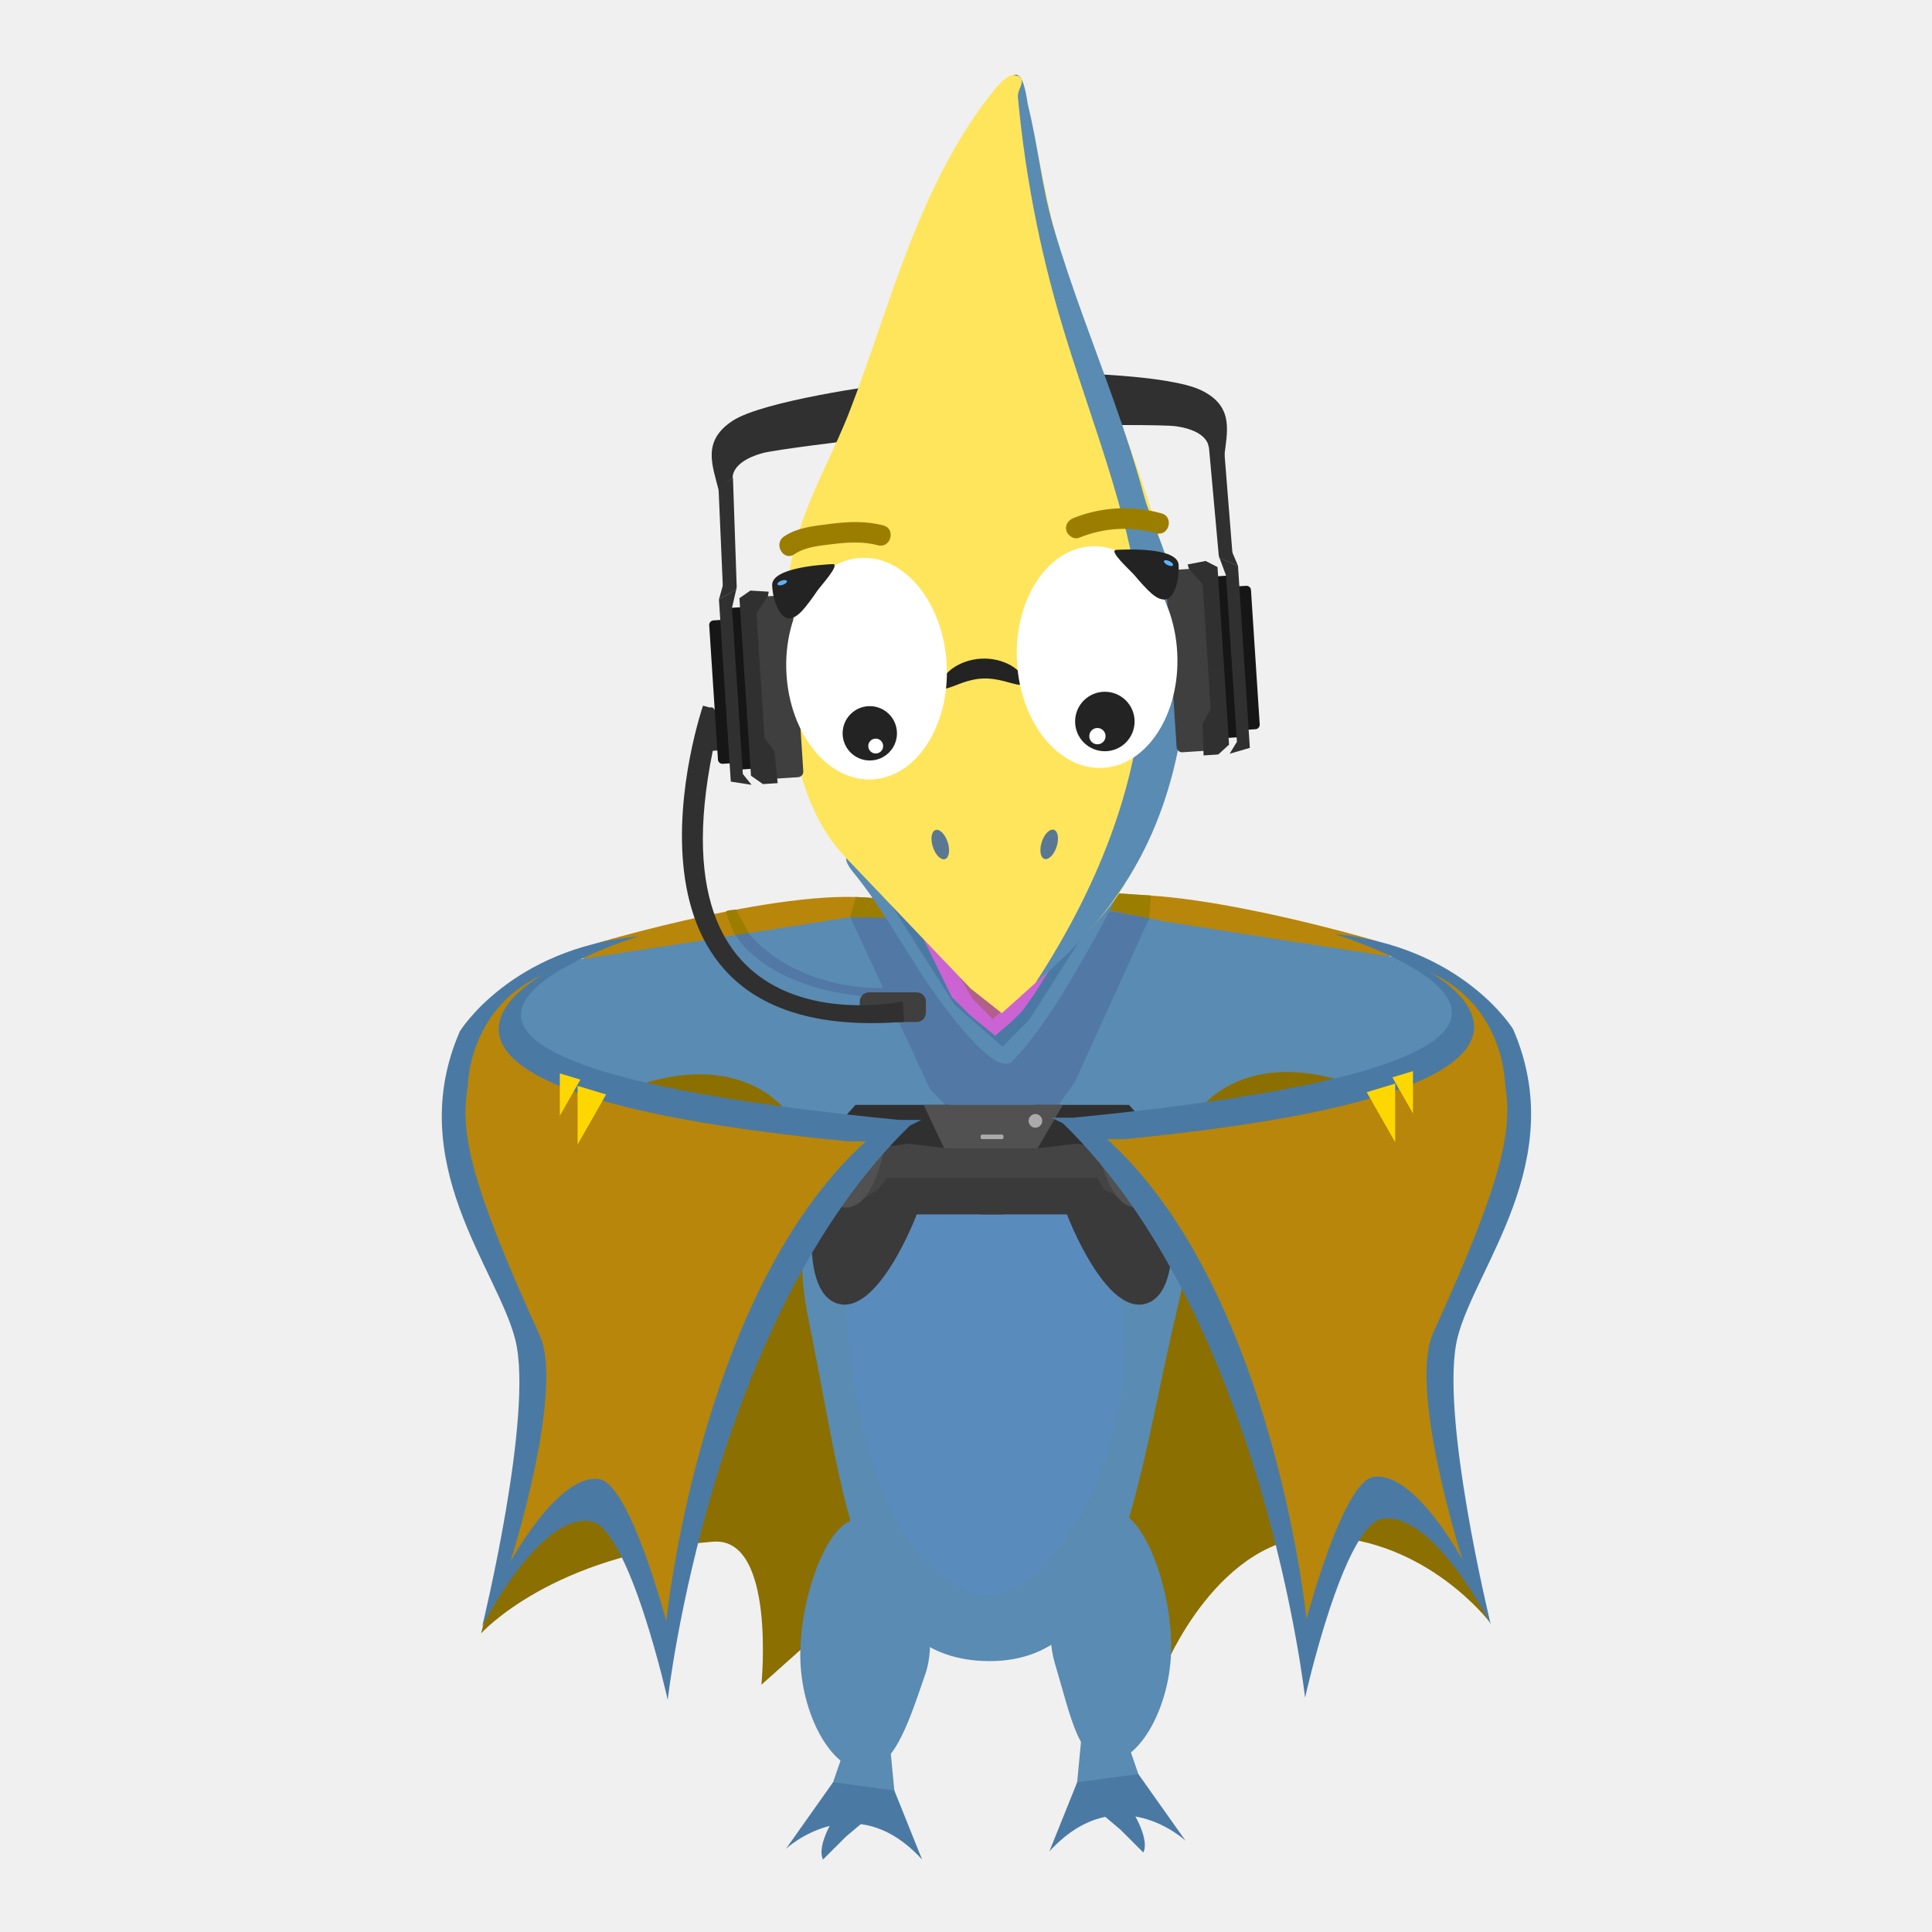
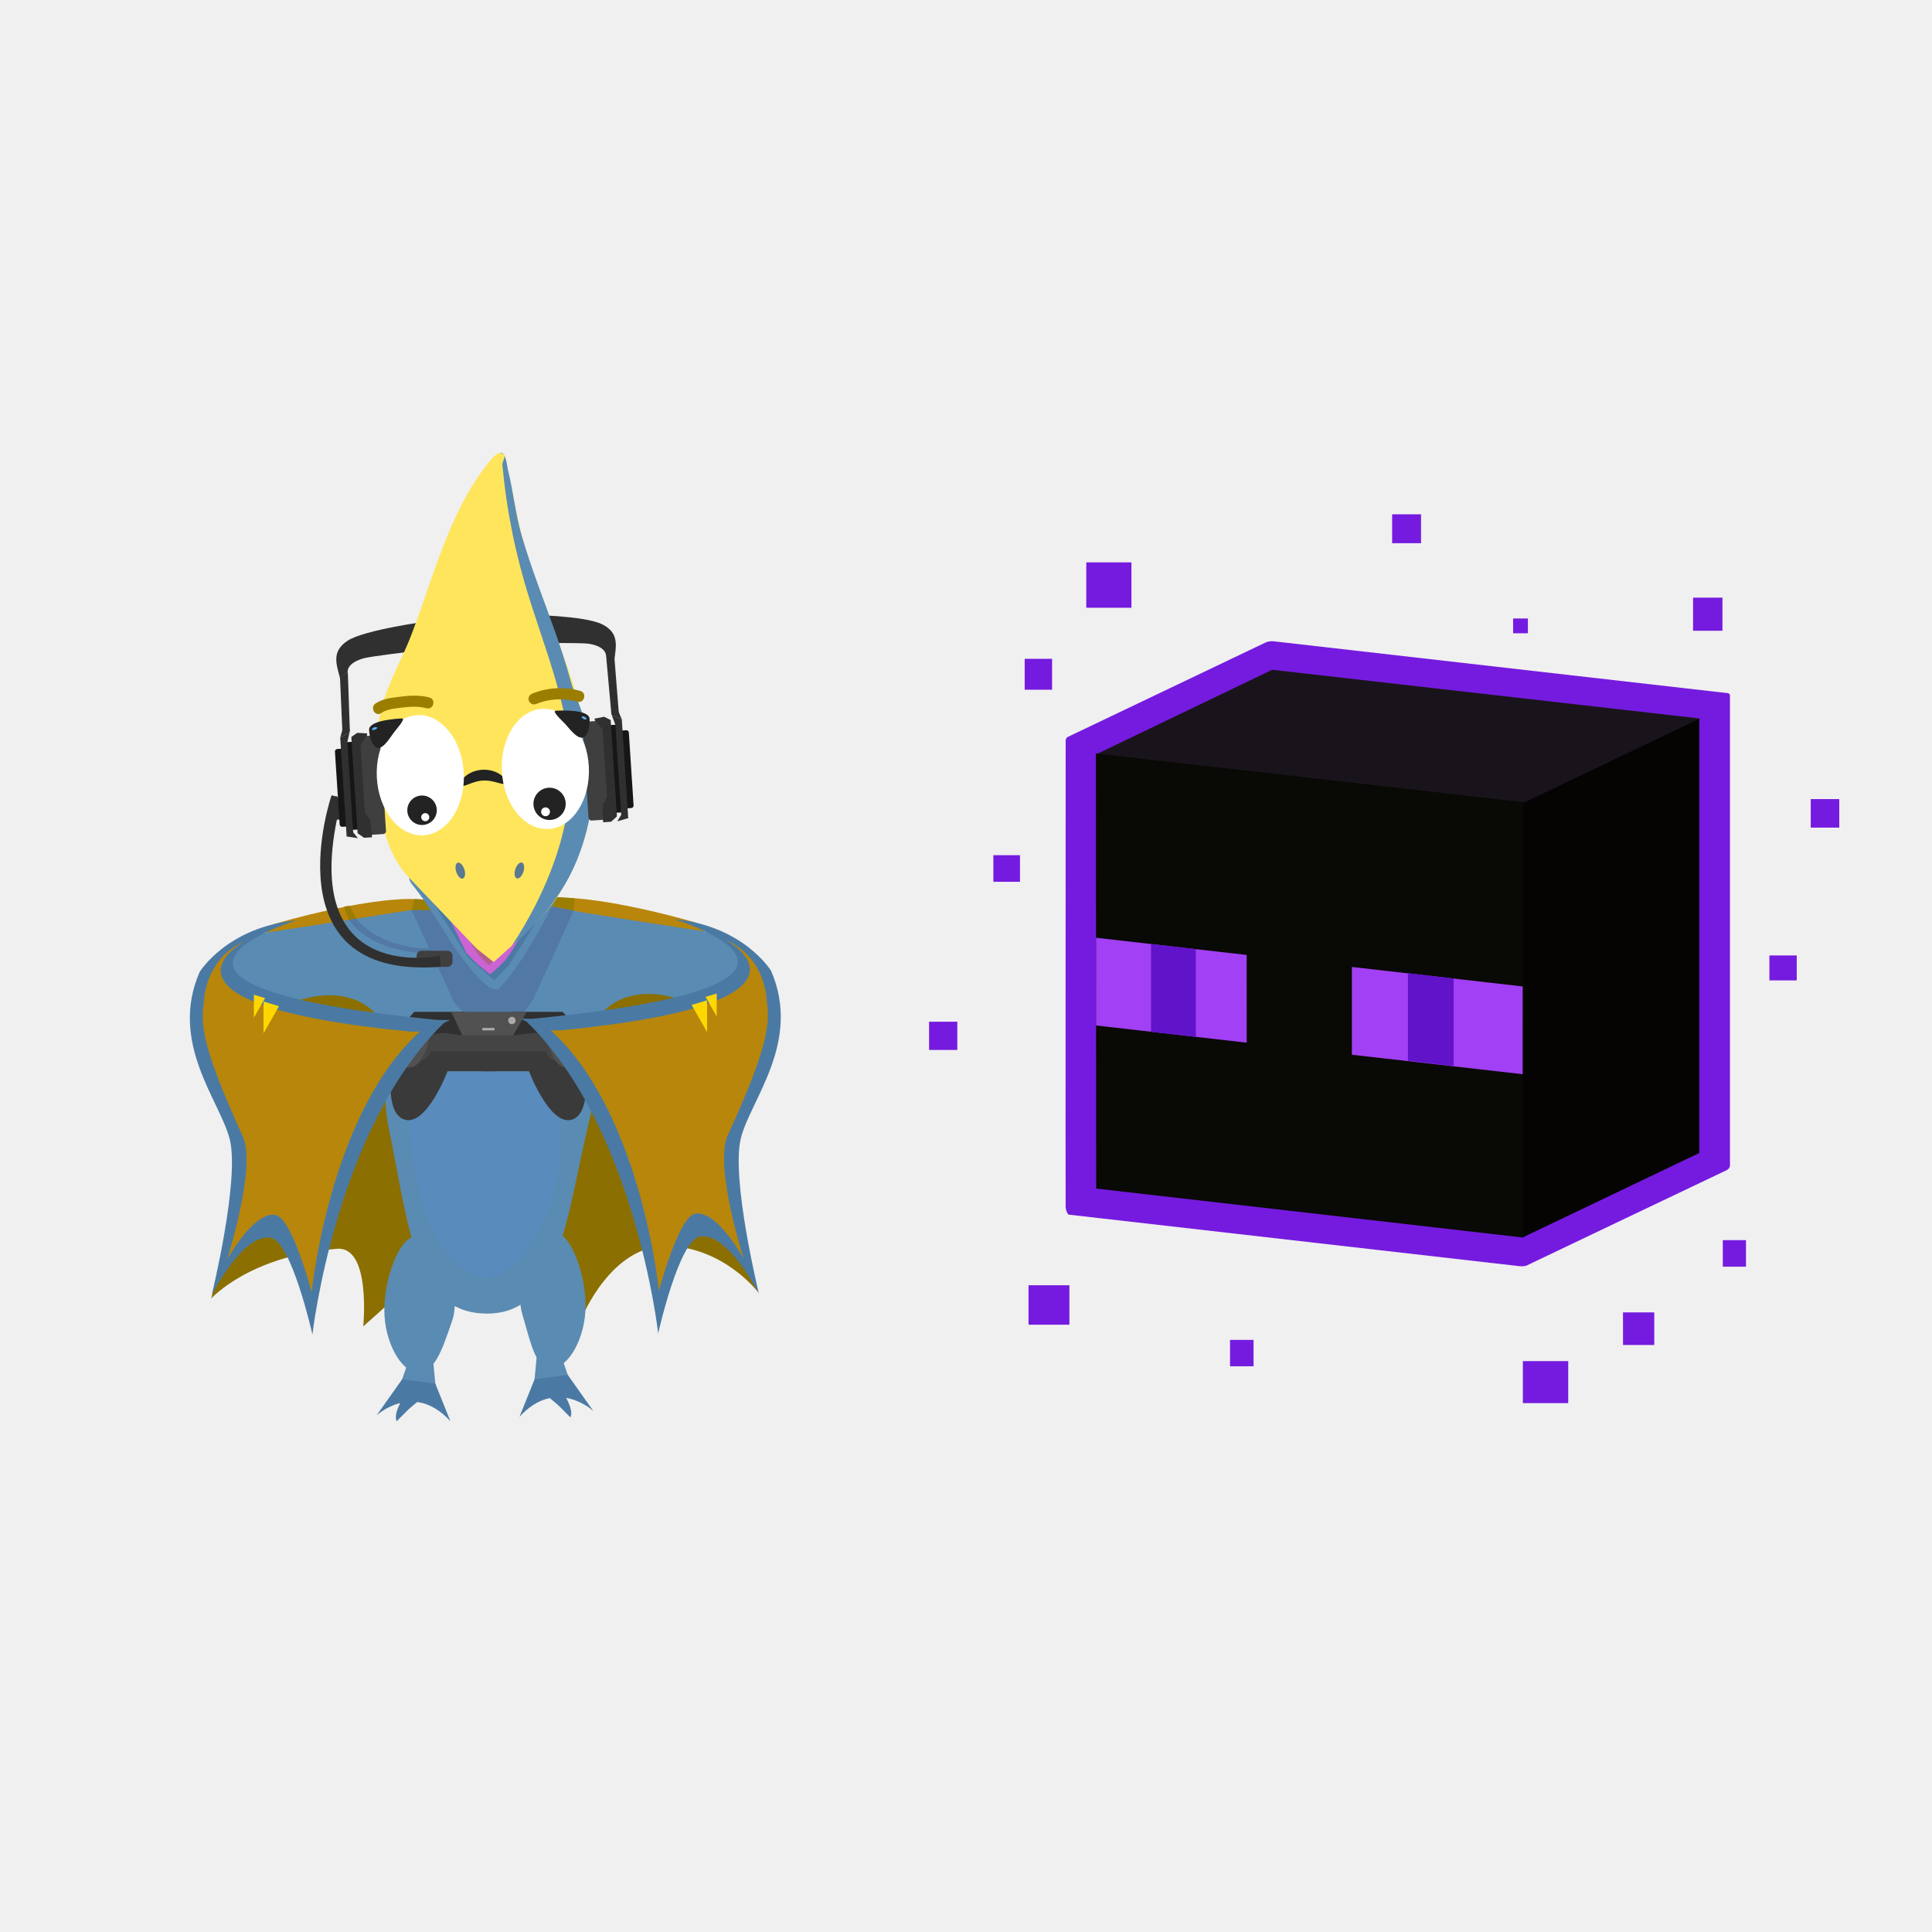
- <svg xmlns="http://www.w3.org/2000/svg" viewBox="0 0 1280 1280">
-   <defs>
-     <style>.cls-1{fill:#B8860B;}.cls-2{fill:#5a8bb2;}.cls-3{fill:#8B6F00;}.cls-4{fill:#5a8bbd;}.cls-5{fill:#5278a5;}.cls-6{fill:#3a3a3a;}.cls-7{fill:#444;}.cls-8{fill:#515151;}.cls-9{fill:#303030;}.cls-10{fill:#aaa;}.cls-11{fill:#4a7aa4;}.cls-12{fill:#9B7E00;}.cls-13{fill:#3f3f3f;}.cls-14{fill:#cb63d3;}.cls-15{fill:#b25f8c;}.cls-16{fill:#fff;}.cls-17{fill:#5a7891;}.cls-18{fill:#232323;}.cls-19{fill:#161616;}.cls-20{fill:#9B7E00;}.cls-21{fill:none;}.cls-22{fill:#5ab4ff;}.cls-23{fill:#FFD700;}.cls-24{fill:#FFE55C;}</style>
-   </defs>
-   <g id="Layer_1" data-name="Layer 1">
-     <path class="cls-1" d="M921.82,627.73s-2,9.07-2,10.58-52.4-4.53-52.4-4.53l2-16.63Z" />
-     <path class="cls-1" d="M912.81,623.68s-133.07-39.78-190.5-29.2-20.22,41.57-20.22,41.57Z" />
-     <path class="cls-1" d="M385.21,629.24s2,9.07,2,10.58,52.39-4.53,52.39-4.53l-2-16.63Z" />
-     <path class="cls-1" d="M394.22,625.2S527.29,585.41,584.72,596s20.22,41.57,20.22,41.57Z" />
-     <ellipse class="cls-2" cx="661.81" cy="721.44" rx="243.34" ry="123.94" />
-     <path class="cls-2" d="M589.26,603.55,454.74,624.71,368,638l-23.38,24v42.51l4.43,52.9,73.33,26.45,57.09,3.78C462.74,617.52,589.26,603.55,589.26,603.55Z" />
-     <path class="cls-3" d="M522.41,738.07s-27.2-42.32-98.24-19.65,39.3,42.32,39.3,42.32Z" />
-     <path class="cls-3" d="M318.71,1082.18s47-52.34,153.74-60.78c41.82-3.3,32,94.78,32,94.78l71.24-63.61L715,1063.91l56.45,41.57s36.09-89.36,104.91-87.51,110.37,56.44,110.37,56.44l-87.43-276H393.23Z" />
-     <path class="cls-2" d="M780.61,864.53c-28.25,116.39-35.37,236-124.87,236-89.31,0-95.6-107.1-120.18-226.8-22.46-109.4,48.38-182.41,120.18-182.41a131.4,131.4,0,0,1,65.58,18.13C766.57,735.84,798.71,790,780.61,864.53Z" />
-     <path class="cls-4" d="M744.93,895.92c0,84.15-58.69,177.73-102.78,158.55-46.3-20.16-70.81-80-80-167.2-8.77-83.21,44.22-144.88,90.28-144.88S744.93,811.76,744.93,895.92Z" />
-     <path class="cls-2" d="M717.77,602,852.29,623.2,939,636.44l23.38,24v42.51L958,755.82l-73.33,26.45-57.09,3.78C844.29,616,717.77,602,717.77,602Z" />
-     <polygon class="cls-5" points="563.56 608.08 616.06 721.44 669 777 712 717 761.56 608.08 689.56 595.99 619.46 601.18 563.56 608.08" />
-     <path class="cls-6" d="M773.17,783.34s13.81,71.11-13.4,80.18-52.9-58.95-52.9-58.95H649.44l-1.52-36.27,93.71-18.14Z" />
-     <path class="cls-6" d="M541.09,783.34s-13.8,71.11,13.4,80.18,52.9-58.95,52.9-58.95h57.44l1.51-36.27-93.71-18.14Z" />
-     <polygon class="cls-7" points="568.1 797.01 581.7 787.95 587.75 780.39 726.8 780.39 731.33 787.95 743.42 793.99 734.35 751.67 642.16 745.63 580.19 751.67 568.1 797.01" />
-     <path class="cls-8" d="M772.48,760.11s7.55,32.49-15.12,39.26-30.26-40.1-30.26-40.1l16.66-4.58Z" />
-     <path class="cls-8" d="M540.89,760.11S533.33,792.6,556,799.37s30.26-40.1,30.26-40.1l-16.66-4.58Z" />
-     <polygon class="cls-9" points="686.19 732.02 747.96 732.02 773.65 760.74 746.45 762.25 713.19 757.72 687.5 760.74 686.19 732.02" />
-     <polygon class="cls-9" points="628.55 732.02 566.78 732.02 541.09 760.74 568.3 762.25 601.55 757.72 627.24 760.74 628.55 732.02" />
-     <polygon class="cls-8" points="687.5 760.74 625.53 760.74 611.93 732.02 704.13 732.02 687.5 760.74" />
-     <circle class="cls-10" cx="685.99" cy="742.6" r="4.53" />
-     <rect class="cls-10" x="649.71" y="751.67" width="15.11" height="3.02" rx="1" />
-     <path class="cls-6" d="M559.56,793.1a79.75,79.75,0,0,0,9-27.76c.12-1-1.39-1-1.51,0a77.43,77.43,0,0,1-8.75,27c-.46.85.84,1.62,1.31.76Z" />
-     <path class="cls-6" d="M754.31,792.34a77.41,77.41,0,0,1-8.74-27c-.13-1-1.64-1-1.51,0a79.33,79.33,0,0,0,9,27.76c.46.86,1.76.1,1.3-.76Z" />
-     <path class="cls-11" d="M602.82,745.76c-132.25,128.47-160.43,380.45-160.43,380.45s-25.51-114.06-51-118.31c-34-5.67-71.95,69.74-71.95,69.74s34.32-140.44,22-189.87c-11.57-46.59-74.6-117.53-36.82-204.43,0,0,33.58-55,118.44-63,0,0-261.1,79.46,172.81,121.66h14.48Z" />
-     <path class="cls-1" d="M567.57,761.87c-105.22,102.21-126.14,312.31-126.14,312.31s-23.94-90.75-44.23-94.13c-27.05-4.51-59.07,54.76-59.07,54.76s36.2-113.48,19.36-150.34C308.38,777,305.36,747.88,309.93,719.6c0,0,.08-51.55,49.69-73.86,0,0-142.7,76.88,202.53,110.46h11.39Z" />
-     <path class="cls-3" d="M793.68,736.56s27.21-42.32,98.25-19.65-39.3,42.32-39.3,42.32Z" />
-     <path class="cls-11" d="M704.21,744.24C836.46,872.72,864.64,1124.7,864.64,1124.7s25.51-114.07,51-118.32c34-5.66,72,69.75,72,69.75s-34.32-140.44-22-189.87c11.57-46.59,74.6-117.53,36.82-204.44,0,0-33.58-55-118.44-63,0,0,261.1,79.46-172.81,121.66H696.65Z" />
-     <path class="cls-1" d="M739.46,760.36C844.68,862.57,865.6,1072.67,865.6,1072.67s23.93-90.75,44.22-94.14c27.06-4.51,59.08,54.77,59.08,54.77S932.69,919.82,949.53,883c49.12-107.52,52.14-136.59,47.57-164.87,0,0-.08-51.55-49.69-73.86,0,0,142.7,76.88-202.54,110.45H733.49Z" />
-     <path class="cls-5" d="M487,619s21.91,42,107,42c4,0-8.89-6.4-8.89-6.4s-54.91,3.14-89.39-36.34C492,614,487,619,487,619Z" />
-     <polygon class="cls-23" points="382.68 719.43 382.68 758.27 401.54 725.13 382.68 719.43" />
-     <polygon class="cls-23" points="370.89 711.17 370.89 739.25 384.53 715.28 370.89 711.17" />
-     <polygon class="cls-23" points="924.35 717.92 924.35 756.76 905.49 723.62 924.35 717.92" />
-     <polygon class="cls-23" points="936.13 709.65 936.13 737.74 922.5 713.77 936.13 709.65" />
-     <polygon class="cls-12" points="566.97 594.28 563.23 607.64 595.3 608.08 596.81 595.99 566.97 594.28" />
-     <polygon class="cls-12" points="762.51 593.34 761.41 608.33 734.01 603.03 735.87 591.46 762.51 593.34" />
-     <path class="cls-2" d="M613.09,1109c-12.68,37.21-21.62,63.4-41.79,63.4s-41.1-36.76-41.1-76.07,18.34-89.89,38.52-89.89S627.26,1067.41,613.09,1109Z" />
-     <polygon class="cls-2" points="592.69 1188.11 550.72 1184.29 561.64 1152.63 589.21 1151.51 592.69 1188.11" />
-     <path class="cls-11" d="M551.92,1180.8l40.58,5.38L610.91,1232c-45.11-49.36-90.21-7.08-90.21-7.08Z" />
-     <path class="cls-11" d="M554.24,1201.83s-13.69,20.19-9,30.17l15.11-15.08,17.82-15.09Z" />
-     <path class="cls-2" d="M698.85,1101.89c11.18,37.68,15.83,65.09,36,65.09s41.1-36.76,41.1-76.07S757.6,1001,737.43,1001,686.57,1060.49,698.85,1101.89Z" />
-     <polygon class="cls-2" points="713.46 1182.72 755.42 1178.9 744.5 1147.24 716.94 1146.12 713.46 1182.72" />
-     <path class="cls-11" d="M754.22,1175.41l-40.58,5.38-18.4,45.82c45.1-49.36,90.21-7.09,90.21-7.09Z" />
-     <path class="cls-11" d="M748.5,1197.17s13.7,20.19,9,30.17l-15.12-15.09-17.82-15.08Z" />
-     <rect class="cls-13" x="569.61" y="657.45" width="43.83" height="19.65" rx="6.17" />
-     <path class="cls-9" d="M800.74,296.09s0-10.5-21.38-13.65c-8.72-1.29-59.12-.7-59.12-.7l-15.68-34.6s69.52.8,91.42,11.49S813,286,811,303.1" />
-     <path class="cls-9" d="M485.42,316.6s-1.39-10.41,19.43-16.31c8.48-2.4,58.53-8.35,58.53-8.35L583.82,255s-78.21,10.41-98.54,23.84-13.3,29.32-9.12,46" />
-     <path class="cls-2" d="M560.77,567.57c-1.3,4,4.4,10.16,6.51,12.81,16.61,20.85,29.62,44.28,44.26,66.55,6.38,9.71,46.93,69.27,59.36,56.05,21.16-22.5,36.75-50.25,52-77,16-28.08,30.2-57.4,39.11-88.55a8.31,8.31,0,0,0,.46-3.23c-1-8.41-37.28-9.1-44.15-10.15l-20.82-3.2c-1.88-.29-6.68-2-8.53-1.31l-97.35,36.15-19.31,7.17c-2.64,1-9.83,1.41-11.26,4.11A3.76,3.76,0,0,0,560.77,567.57Z" />
-     <polygon class="cls-11" points="574.86 574.98 632.37 665.52 646.49 677.97 664.23 693.47 681.83 675.67 732.15 596.66 758.37 534.08 685.27 523.98 574.86 574.98" />
-     <polyline class="cls-14" points="721.26 601.57 598.84 595.53 630.58 660.52 642.67 672.61 659.29 686.21 669.87 677.14 677.43 669.59 684.99 659.01" />
-     <polygon class="cls-15" points="633.6 643.38 644.18 661.52 657.78 675.12 708.99 629.78 650.23 623.73 633.6 643.38" />
-     <path class="cls-24" d="M671.69,49.44c-4.64.63-9.72,6.23-12,9-32.3,39.35-51.93,87.41-68.9,135.4C581.58,219.94,573,246.3,563,272.17c-9.7,25.24-23.21,49-31.84,74.42-9.77,28.78-13.29,59.55-11.61,89.86,2.42,43.68,8.59,97.89,40.23,131.13,48.62,51.07,83.3,87.35,83.3,87.35l20.67,16.32,21.13-19S741.3,602.16,747.43,580s6.44-20.54,11.63-32.24,13.62-12.48,20-45.08c15.41-78.47-12.25-158.34-39.58-231.26-15.46-41.27-31.89-82.35-42.36-125.16-4.51-18.47-7.89-37.18-11.68-55.81-1.9-9.3-3.88-18.59-6.15-27.81-.8-3.23-1.12-11.16-4.6-12.78A5.4,5.4,0,0,0,671.69,49.44Z" />
-     <path class="cls-2" d="M675.74,50.6c3.58,4.67-1.86,8.25-1.34,13.89q.95,10.23,2.16,20.44,2.52,21.06,6.18,41.95a772.75,772.75,0,0,0,18.84,81.32c21.39,73.88,54.09,146.09,56,223,2,78.41-28.81,154.7-71.79,220.32,46-39.47,79.71-83.64,94.25-152.73,8.09-38.38,4.23-79.54-4.21-117.82-4.13-18.72-13.35-35.66-18.29-53.9-5.41-20-11.93-39.73-18.83-59.28-13.81-39.14-29.25-77.74-40.84-117.63-7.7-26.5-10.21-54.2-16.93-81-.45-1.76-2.47-22.71-9.26-19.26" />
-     <path class="cls-16" d="M594.1,472.41c.74,11.43-7.13,21.25-17.59,21.93s-19.53-8-20.28-19.47,7.66-13.14,18.12-13.82S593.35,461,594.1,472.41Z" />
-     <path class="cls-16" d="M760,462.52c.78,11.94-7.88,22.21-19.33,23s-21.37-8.33-22.14-20.26,8.4-14.1,19.86-14.84S759.21,450.59,760,462.52Z" />
-     <ellipse class="cls-17" cx="622.99" cy="559.47" rx="5.17" ry="10.14" transform="translate(-142.84 220.9) rotate(-18.07)" />
-     <ellipse class="cls-17" cx="695.17" cy="559.47" rx="10.14" ry="5.17" transform="translate(-52.38 1046.75) rotate(-71.93)" />
-     <circle class="cls-18" cx="580.95" cy="482.63" r="7.67" />
-     <circle class="cls-18" cx="735.18" cy="472.41" r="7.75" />
-     <rect class="cls-13" x="775.83" y="376.94" width="27.21" height="120.91" rx="3.69" transform="translate(-26.73 52.17) rotate(-3.72)" />
-     <rect class="cls-19" x="807.48" y="381.52" width="9.07" height="107.31" transform="translate(-26.53 53.63) rotate(-3.72)" />
-     <rect class="cls-19" x="816.62" y="388.28" width="15.11" height="95.22" rx="3" transform="translate(-26.56 54.42) rotate(-3.72)" />
-     <polygon class="cls-9" points="797.4 500.49 796.71 479.33 802.15 469.89 796.76 386.94 787.76 376.92 786.82 373.95 798.79 371.66 806.63 375.69 814.28 493.34 807.13 499.86 797.4 500.49" />
-     <polygon class="cls-9" points="807.93 369.55 812.31 381.38 819.48 491.48 814.67 499.37 828.05 495.47 820.2 374.81 807.93 369.55" />
-     <polygon class="cls-9" points="800.93 295.99 811.24 300.33 816.56 367.06 807.5 368.5 800.93 295.99" />
-     <polygon class="cls-9" points="807.74 369.56 807.68 345.33 820.2 374.81 807.74 369.56" />
-     <rect class="cls-9" x="466.97" y="474.71" width="10.58" height="22.67" rx="2.77" transform="translate(-30.55 31.68) rotate(-3.72)" />
-     <path class="cls-9" d="M465.75,467.54S389.3,690.62,594.51,677.27L599,677l-.88-13.58S430.89,700,472.24,497.41c6.63-32.48-1.87-28.66-1.87-28.66Z" />
-     <rect class="cls-13" x="501.33" y="394.8" width="27.21" height="120.91" rx="3.69" transform="translate(1058.33 876.12) rotate(176.28)" />
-     <rect class="cls-19" x="487.73" y="402.31" width="9.07" height="107.31" transform="translate(1013.08 879.03) rotate(176.28)" />
-     <rect class="cls-19" x="472.74" y="410.65" width="15.11" height="95.22" rx="3" transform="translate(989.32 884.38) rotate(176.28)" />
-     <polygon class="cls-9" points="515.21 518.85 513.16 497.78 506.54 489.12 501.14 406.17 508.76 395.07 509.31 392 497.14 391.28 489.89 396.3 497.55 513.94 505.48 519.48 515.21 518.85" />
-     <polygon class="cls-9" points="487.81 390.37 484.99 402.67 492.15 512.78 497.94 519.97 484.17 517.84 476.32 397.18 487.81 390.37" />
-     <polygon class="cls-9" points="485.6 316.5 476.08 324.14 478.92 389.02 488.1 389.27 485.6 316.5" />
-     <polygon class="cls-9" points="487.99 390.36 484.92 366.33 476.32 397.18 487.99 390.36" />
-     <path class="cls-20" d="M526.29,367.2c7.4-5,17-5.67,25.6-6.74,10-1.22,20-1.81,29.79.8,8.46,2.26,12.08-10.86,3.61-13.12-11.6-3.09-23.42-2.58-35.22-1.05-10.48,1.36-21.66,2.26-30.65,8.36-7.2,4.89-.4,16.68,6.87,11.75Z" />
-     <path class="cls-20" d="M714.85,356.31A78.59,78.59,0,0,1,766,353.26c8.44,2.36,12-10.76,3.61-13.12a90.81,90.81,0,0,0-58.36,3.06c-3.43,1.38-5.76,4.52-4.75,8.36.86,3.24,5,6.13,8.37,4.75Z" />
-     <g id="Glasses">
-       <path class="cls-18" d="M678.15,451.06c-.36-7-13-15.45-28-14.69s-26.76,10.41-26.41,17.43,12-3.51,27.08-4.26S678.5,458.09,678.15,451.06Z" />
-       <ellipse class="cls-16" cx="574.11" cy="443.03" rx="53.17" ry="73.48" transform="translate(-21.53 29.39) rotate(-2.88)" />
-       <ellipse class="cls-16" cx="726.85" cy="435.35" rx="53.17" ry="73.48" transform="translate(-20.95 37.06) rotate(-2.88)" />
-       <path class="cls-21" d="M623.18,443.41l54.44-2.74" />
-       <path class="cls-18" d="M541.67,391.16C533.46,403,528.51,409.42,523,409.7s-10.83-9.8-11.43-21.85,34.53-13.84,40.09-14.12S543.56,388.42,541.67,391.16Z" />
-       <path class="cls-18" d="M751.2,380.62c9.35,11,14.92,16.85,20.48,16.57s9.79-10.83,9.19-22.88-35.75-10.31-41.31-10S749,378.09,751.2,380.62Z" />
+ <svg xmlns="http://www.w3.org/2000/svg" width="1080" height="1080" viewBox="0 0 1080 1080" version="1.1" id="svg1">
+   <defs id="defs1" />
+   <g id="layer1">
+     <path style="display:inline;fill:#751bdf;fill-opacity:1;stroke-width:0.751" d="m 712.168,358.508 253.864,28.989 c 0,0 1.029,0.266 1.029,1.328 v 261.875 c 0,0 0.455,2.395 -1.94,3.475 -2.395,1.08 -111.577,53.195 -111.577,53.195 0,0 -1.174,0.751 -4.602,0.376 -3.428,-0.376 -251.691,-28.775 -251.691,-28.775 0,0 -1.454,-1.535 -1.548,-4.541 -0.094,-3.006 0.022,-260.484 0.022,-260.484 0,0 -0.117,-1.409 1.456,-2.137 1.573,-0.728 109.983,-52.503 109.983,-52.503 0,0 1.884,-1.128 5.004,-0.799 z" id="path60" />
+     <path style="display:inline;fill:#19141b;fill-opacity:1;stroke-width:0.752" d="m 612.764,421.658 98.407,-47.252 239.346,27.272 -98.999,47.224 z" id="path42" />
+     <path style="display:inline;fill:#090905;fill-opacity:1;stroke-width:0.753" d="m 612.782,664.421 238.79,27.387 0.172,-243.381 -239.134,-27.215 z" id="path41" />
+     <path style="display:inline;fill:#050403;fill-opacity:1;stroke-width:0.751" d="m 851.181,691.728 98.751,-47.2 v -242.785 l -98.709,47.151 z" id="path43" />
+     <path style="display:inline;fill:#a240f5;fill-opacity:1;stroke-width:0.752" d="m 612.713,524.211 84.179,9.611 0.022,49.043 -84.2,-9.611 z" id="path50" />
+     <path style="display:inline;fill:#a240f5;fill-opacity:1;stroke-width:0.751" d="m 755.712,540.532 v 49.076 l 95.468,10.887 v -49.064 z" id="path51" />
+     <path style="display:inline;fill:#6113c9;fill-opacity:1;stroke-width:0.751" d="m 643.444,527.724 v 49.054 l 25.05,2.857 v -49.049 z" id="path52" />
+     <path style="display:inline;fill:#6113c9;fill-opacity:1;stroke-width:0.377" d="m 806.017,595.189 c -2.066,-0.265 -7.18,-0.87 -11.365,-1.344 l -7.608,-0.862 v -24.512 -24.512 l 1.597,0.223 c 0.878,0.122 6.077,0.726 11.552,1.341 5.476,0.615 10.505,1.213 11.177,1.329 l 1.221,0.211 v 24.347 24.347 l -1.409,-0.042 c -0.775,-0.023 -3.099,-0.259 -5.166,-0.524 z" id="path57" />
+     <rect style="fill:#751bdf;fill-opacity:1;stroke-width:0.751" id="rect60" width="25.237" height="25.37" x="607.236" y="314.372" />
+     <rect style="fill:#751bdf;fill-opacity:1;stroke-width:0.751" id="rect61" width="15.309" height="17.282" x="572.808" y="368.277" />
+     <rect style="fill:#751bdf;fill-opacity:1;stroke-width:0.751" id="rect62" width="16.436" height="18.503" x="946.431" y="334.089" />
+     <rect style="fill:#751bdf;fill-opacity:1;stroke-width:0.751" id="rect63" width="15.275" height="13.947" x="989.111" y="534.104" />
+     <rect style="fill:#751bdf;fill-opacity:1;stroke-width:0.751" id="rect64" width="12.961" height="14.84" x="963.055" y="693.247" />
+     <rect style="fill:#751bdf;fill-opacity:1;stroke-width:0.751" id="rect65" width="17.47" height="18.221" x="907.265" y="733.634" />
+     <rect style="fill:#751bdf;fill-opacity:1;stroke-width:0.751" id="rect66" width="25.359" height="23.481" x="851.288" y="760.871" />
+     <rect style="fill:#751bdf;fill-opacity:1;stroke-width:0.751" id="rect67" width="13.15" height="14.744" x="687.596" y="749.017" />
+     <rect style="fill:#751bdf;fill-opacity:1;stroke-width:0.751" id="rect68" width="22.846" height="22.049" x="574.959" y="718.467" />
+     <rect style="fill:#751bdf;fill-opacity:1;stroke-width:0.751" id="rect69" width="14.877" height="14.877" x="555.301" y="478.052" />
+     <rect style="fill:#751bdf;fill-opacity:1;stroke-width:0.751" id="rect70" width="15.779" height="15.779" x="519.367" y="571.149" />
+     <rect style="fill:#751bdf;fill-opacity:1;stroke-width:0.751" id="rect71" width="15.939" height="15.939" x="1012.222" y="446.705" />
+     <rect style="fill:#751bdf;fill-opacity:1;stroke-width:0.751" id="rect72" width="16.155" height="16.155" x="778.216" y="287.503" />
+     <rect style="fill:#751bdf;fill-opacity:1;stroke-width:0.751" id="rect73" width="8.265" height="8.265" x="845.84" y="345.735" />
+     <g id="Layer_1-72" data-name="Layer 1" transform="matrix(0.4577332,0,0,0.4577324,-27.84444,230.5527)">
+       <path class="cls-1" d="m 921.82,627.73 c 0,0 -2,9.07 -2,10.58 0,1.51 -52.4,-4.53 -52.4,-4.53 l 2,-16.63 z" id="path1-7" style="fill:#b8860b" />
+       <path class="cls-1" d="m 912.81,623.68 c 0,0 -133.07,-39.78 -190.5,-29.2 -57.43,10.58 -20.22,41.57 -20.22,41.57 z" id="path2-2" style="fill:#b8860b" />
+       <path class="cls-1" d="m 385.21,629.24 c 0,0 2,9.07 2,10.58 0,1.51 52.39,-4.53 52.39,-4.53 l -2,-16.63 z" id="path3-2" style="fill:#b8860b" />
+       <path class="cls-1" d="m 394.22,625.2 c 0,0 133.07,-39.79 190.5,-29.2 57.43,10.59 20.22,41.57 20.22,41.57 z" id="path4-61" style="fill:#b8860b" />
+       <ellipse class="cls-2" cx="661.81" cy="721.44" rx="243.34" ry="123.94" id="ellipse4-06" style="fill:#5a8bb2" />
+       <path class="cls-2" d="M 589.26,603.55 454.74,624.71 368,638 344.62,662 v 42.51 l 4.43,52.9 73.33,26.45 57.09,3.78 C 462.74,617.52 589.26,603.55 589.26,603.55 Z" id="path5-1" style="fill:#5a8bb2" />
+       <path class="cls-3" d="m 522.41,738.07 c 0,0 -27.2,-42.32 -98.24,-19.65 -71.04,22.67 39.3,42.32 39.3,42.32 z" id="path6-5" style="fill:#8b6f00" />
+       <path class="cls-3" d="m 318.71,1082.18 c 0,0 47,-52.34 153.74,-60.78 41.82,-3.3 32,94.78 32,94.78 l 71.24,-63.61 139.31,11.34 56.45,41.57 c 0,0 36.09,-89.36 104.91,-87.51 68.82,1.85 110.37,56.44 110.37,56.44 l -87.43,-276 H 393.23 Z" id="path7-9" style="fill:#8b6f00" />
+       <path class="cls-2" d="m 780.61,864.53 c -28.25,116.39 -35.37,236 -124.87,236 -89.31,0 -95.6,-107.1 -120.18,-226.8 -22.46,-109.4 48.38,-182.41 120.18,-182.41 a 131.4,131.4 0 0 1 65.58,18.13 c 45.25,26.39 77.39,80.55 59.29,155.08 z" id="path8-4" style="fill:#5a8bb2" />
+       <path class="cls-4" d="m 744.93,895.92 c 0,84.15 -58.69,177.73 -102.78,158.55 -46.3,-20.16 -70.81,-80 -80,-167.2 -8.77,-83.21 44.22,-144.88 90.28,-144.88 46.06,0 92.5,69.37 92.5,153.53 z" id="path9-9" style="fill:#5a8bbd" />
+       <path class="cls-2" d="m 717.77,602 134.52,21.2 86.71,13.24 23.38,24 v 42.51 l -4.38,52.87 -73.33,26.45 -57.09,3.78 C 844.29,616 717.77,602 717.77,602 Z" id="path10-0" style="fill:#5a8bb2" />
+       <polygon class="cls-5" points="669,777 712,717 761.56,608.08 689.56,595.99 619.46,601.18 563.56,608.08 616.06,721.44 " id="polygon10-91" style="fill:#5278a5" />
+       <path class="cls-6" d="m 773.17,783.34 c 0,0 13.81,71.11 -13.4,80.18 -27.21,9.07 -52.9,-58.95 -52.9,-58.95 h -57.43 l -1.52,-36.27 93.71,-18.14 z" id="path11-7" style="fill:#3a3a3a" />
+       <path class="cls-6" d="m 541.09,783.34 c 0,0 -13.8,71.11 13.4,80.18 27.2,9.07 52.9,-58.95 52.9,-58.95 h 57.44 l 1.51,-36.27 -93.71,-18.14 z" id="path12-7" style="fill:#3a3a3a" />
+       <polygon class="cls-7" points="642.16,745.63 580.19,751.67 568.1,797.01 581.7,787.95 587.75,780.39 726.8,780.39 731.33,787.95 743.42,793.99 734.35,751.67 " id="polygon12-1" style="fill:#444444" />
+       <path class="cls-8" d="m 772.48,760.11 c 0,0 7.55,32.49 -15.12,39.26 -22.67,6.77 -30.26,-40.1 -30.26,-40.1 l 16.66,-4.58 z" id="path13-1" style="fill:#515151" />
+       <path class="cls-8" d="m 540.89,760.11 c 0,0 -7.56,32.49 15.11,39.26 22.67,6.77 30.26,-40.1 30.26,-40.1 l -16.66,-4.58 z" id="path14-5" style="fill:#515151" />
+       <polygon class="cls-9" points="713.19,757.72 687.5,760.74 686.19,732.02 747.96,732.02 773.65,760.74 746.45,762.25 " id="polygon14-9" style="fill:#303030" />
+       <polygon class="cls-9" points="601.55,757.72 627.24,760.74 628.55,732.02 566.78,732.02 541.09,760.74 568.3,762.25 " id="polygon15-7" style="fill:#303030" />
+       <polygon class="cls-8" points="687.5,760.74 625.53,760.74 611.93,732.02 704.13,732.02 " id="polygon16-7" style="fill:#515151" />
+       <circle class="cls-10" cx="685.99" cy="742.6" r="4.53" id="circle16-6" style="fill:#aaaaaa" />
+       <rect class="cls-10" x="649.71" y="751.67" width="15.11" height="3.02" rx="1" id="rect16-7" style="fill:#aaaaaa" />
+       <path class="cls-6" d="m 559.56,793.1 a 79.75,79.75 0 0 0 9,-27.76 c 0.12,-1 -1.39,-1 -1.51,0 a 77.43,77.43 0 0 1 -8.75,27 c -0.46,0.85 0.84,1.62 1.31,0.76 z" id="path16-3" style="fill:#3a3a3a" />
+       <path class="cls-6" d="m 754.31,792.34 a 77.41,77.41 0 0 1 -8.74,-27 c -0.13,-1 -1.64,-1 -1.51,0 a 79.33,79.33 0 0 0 9,27.76 c 0.46,0.86 1.76,0.1 1.3,-0.76 z" id="path17-6" style="fill:#3a3a3a" />
+       <path class="cls-11" d="m 602.82,745.76 c -132.25,128.47 -160.43,380.45 -160.43,380.45 0,0 -25.51,-114.06 -51,-118.31 -34,-5.67 -71.95,69.74 -71.95,69.74 0,0 34.32,-140.44 22,-189.87 -11.57,-46.59 -74.6,-117.53 -36.82,-204.43 0,0 33.58,-55 118.44,-63 0,0 -261.1,79.46 172.81,121.66 h 14.48 z" id="path18-5" style="fill:#4a7aa4" />
+       <path class="cls-1" d="m 567.57,761.87 c -105.22,102.21 -126.14,312.31 -126.14,312.31 0,0 -23.94,-90.75 -44.23,-94.13 -27.05,-4.51 -59.07,54.76 -59.07,54.76 0,0 36.2,-113.48 19.36,-150.34 C 308.38,777 305.36,747.88 309.93,719.6 c 0,0 0.08,-51.55 49.69,-73.86 0,0 -142.7,76.88 202.53,110.46 h 11.39 z" id="path19-63" style="fill:#b8860b" />
+       <path class="cls-3" d="m 793.68,736.56 c 0,0 27.21,-42.32 98.25,-19.65 71.04,22.67 -39.3,42.32 -39.3,42.32 z" id="path20-9" style="fill:#8b6f00" />
+       <path class="cls-11" d="m 704.21,744.24 c 132.25,128.48 160.43,380.46 160.43,380.46 0,0 25.51,-114.07 51,-118.32 34,-5.66 72,69.75 72,69.75 0,0 -34.32,-140.44 -22,-189.87 11.57,-46.59 74.6,-117.53 36.82,-204.44 0,0 -33.58,-55 -118.44,-63 0,0 261.1,79.46 -172.81,121.66 h -14.56 z" id="path21-4" style="fill:#4a7aa4" />
+       <path class="cls-1" d="m 739.46,760.36 c 105.22,102.21 126.14,312.31 126.14,312.31 0,0 23.93,-90.75 44.22,-94.14 27.06,-4.51 59.08,54.77 59.08,54.77 0,0 -36.21,-113.48 -19.37,-150.3 49.12,-107.52 52.14,-136.59 47.57,-164.87 0,0 -0.08,-51.55 -49.69,-73.86 0,0 142.7,76.88 -202.54,110.45 h -11.38 z" id="path22-8" style="fill:#b8860b" />
+       <path class="cls-5" d="m 487,619 c 0,0 21.91,42 107,42 4,0 -8.89,-6.4 -8.89,-6.4 0,0 -54.91,3.14 -89.39,-36.34 C 492,614 487,619 487,619 Z" id="path23-1" style="fill:#5278a5" />
+       <polygon class="cls-23" points="382.68,758.27 401.54,725.13 382.68,719.43 " id="polygon23-2" style="fill:#ffd700" />
+       <polygon class="cls-23" points="370.89,739.25 384.53,715.28 370.89,711.17 " id="polygon24-93" style="fill:#ffd700" />
+       <polygon class="cls-23" points="924.35,756.76 905.49,723.62 924.35,717.92 " id="polygon25-9" style="fill:#ffd700" />
+       <polygon class="cls-23" points="936.13,737.74 922.5,713.77 936.13,709.65 " id="polygon26-0" style="fill:#ffd700" />
+       <polygon class="cls-12" points="566.97,594.28 563.23,607.64 595.3,608.08 596.81,595.99 " id="polygon27-88" style="fill:#9b7e00" />
+       <polygon class="cls-12" points="762.51,593.34 761.41,608.33 734.01,603.03 735.87,591.46 " id="polygon28-5" style="fill:#9b7e00" />
+       <path class="cls-2" d="m 613.09,1109 c -12.68,37.21 -21.62,63.4 -41.79,63.4 -20.17,0 -41.1,-36.76 -41.1,-76.07 0,-39.31 18.34,-89.89 38.52,-89.89 20.18,0 58.54,60.97 44.37,102.56 z" id="path28-0" style="fill:#5a8bb2" />
+       <polygon class="cls-2" points="592.69,1188.11 550.72,1184.29 561.64,1152.63 589.21,1151.51 " id="polygon29-9" style="fill:#5a8bb2" />
+       <path class="cls-11" d="m 551.92,1180.8 40.58,5.38 18.41,45.82 c -45.11,-49.36 -90.21,-7.08 -90.21,-7.08 z" id="path29-6" style="fill:#4a7aa4" />
+       <path class="cls-11" d="m 554.24,1201.83 c 0,0 -13.69,20.19 -9,30.17 l 15.11,-15.08 17.82,-15.09 z" id="path30-3" style="fill:#4a7aa4" />
+       <path class="cls-2" d="m 698.85,1101.89 c 11.18,37.68 15.83,65.09 36,65.09 20.17,0 41.1,-36.76 41.1,-76.07 0,-39.31 -18.35,-89.91 -38.52,-89.91 -20.17,0 -50.86,59.49 -38.58,100.89 z" id="path31-8" style="fill:#5a8bb2" />
+       <polygon class="cls-2" points="713.46,1182.72 755.42,1178.9 744.5,1147.24 716.94,1146.12 " id="polygon31-5" style="fill:#5a8bb2" />
+       <path class="cls-11" d="m 754.22,1175.41 -40.58,5.38 -18.4,45.82 c 45.1,-49.36 90.21,-7.09 90.21,-7.09 z" id="path32-61" style="fill:#4a7aa4" />
+       <path class="cls-11" d="m 748.5,1197.17 c 0,0 13.7,20.19 9,30.17 l -15.12,-15.09 -17.82,-15.08 z" id="path33-1" style="fill:#4a7aa4" />
+       <rect class="cls-13" x="569.61" y="657.45" width="43.83" height="19.65" rx="6.17" id="rect33-5" style="fill:#3f3f3f" />
+       <path class="cls-9" d="m 800.74,296.09 c 0,0 0,-10.5 -21.38,-13.65 -8.72,-1.29 -59.12,-0.7 -59.12,-0.7 l -15.68,-34.6 c 0,0 69.52,0.8 91.42,11.49 C 817.88,269.32 813,286 811,303.1" id="path34-9" style="fill:#303030" />
+       <path class="cls-9" d="m 485.42,316.6 c 0,0 -1.39,-10.41 19.43,-16.31 8.48,-2.4 58.53,-8.35 58.53,-8.35 L 583.82,255 c 0,0 -78.21,10.41 -98.54,23.84 -20.33,13.43 -13.3,29.32 -9.12,46" id="path35-8" style="fill:#303030" />
+       <path class="cls-2" d="m 560.77,567.57 c -1.3,4 4.4,10.16 6.51,12.81 16.61,20.85 29.62,44.28 44.26,66.55 6.38,9.71 46.93,69.27 59.36,56.05 21.16,-22.5 36.75,-50.25 52,-77 16,-28.08 30.2,-57.4 39.11,-88.55 a 8.31,8.31 0 0 0 0.46,-3.23 c -1,-8.41 -37.28,-9.1 -44.15,-10.15 l -20.82,-3.2 c -1.88,-0.29 -6.68,-2 -8.53,-1.31 l -97.35,36.15 -19.31,7.17 c -2.64,1 -9.83,1.41 -11.26,4.11 a 3.76,3.76 0 0 0 -0.28,0.6 z" id="path36-4" style="fill:#5a8bb2" />
+       <polygon class="cls-11" points="574.86,574.98 632.37,665.52 646.49,677.97 664.23,693.47 681.83,675.67 732.15,596.66 758.37,534.08 685.27,523.98 " id="polygon36-8" style="fill:#4a7aa4" />
+       <polyline class="cls-14" points="721.26 601.57 598.84 595.53 630.58 660.52 642.67 672.61 659.29 686.21 669.87 677.14 677.43 669.59 684.99 659.01" id="polyline36-1" style="fill:#cb63d3" />
+       <polygon class="cls-15" points="644.18,661.52 657.78,675.12 708.99,629.78 650.23,623.73 633.6,643.38 " id="polygon37-0" style="fill:#b25f8c" />
+       <path class="cls-24" d="m 671.69,49.44 c -4.64,0.63 -9.72,6.23 -12,9 -32.3,39.35 -51.93,87.41 -68.9,135.4 -9.21,26.1 -17.79,52.46 -27.79,78.33 -9.7,25.24 -23.21,49 -31.84,74.42 -9.77,28.78 -13.29,59.55 -11.61,89.86 2.42,43.68 8.59,97.89 40.23,131.13 48.62,51.07 83.3,87.35 83.3,87.35 l 20.67,16.32 21.13,-19 c 0,0 56.42,-50.09 62.55,-72.25 6.13,-22.16 6.44,-20.54 11.63,-32.24 5.19,-11.7 13.62,-12.48 20,-45.08 15.41,-78.47 -12.25,-158.34 -39.58,-231.26 -15.46,-41.27 -31.89,-82.35 -42.36,-125.16 -4.51,-18.47 -7.89,-37.18 -11.68,-55.81 -1.9,-9.3 -3.88,-18.59 -6.15,-27.81 -0.8,-3.23 -1.12,-11.16 -4.6,-12.78 a 5.4,5.4 0 0 0 -3,-0.42 z" id="path37-3" style="fill:#ffe55c" />
+       <path class="cls-2" d="m 675.74,50.6 c 3.58,4.67 -1.86,8.25 -1.34,13.89 q 0.95,10.23 2.16,20.44 2.52,21.06 6.18,41.95 a 772.75,772.75 0 0 0 18.84,81.32 c 21.39,73.88 54.09,146.09 56,223 2,78.41 -28.81,154.7 -71.79,220.32 46,-39.47 79.71,-83.64 94.25,-152.73 8.09,-38.38 4.23,-79.54 -4.21,-117.82 -4.13,-18.72 -13.35,-35.66 -18.29,-53.9 -5.41,-20 -11.93,-39.73 -18.83,-59.28 -13.81,-39.14 -29.25,-77.74 -40.84,-117.63 -7.7,-26.5 -10.21,-54.2 -16.93,-81 -0.45,-1.76 -2.47,-22.71 -9.26,-19.26" id="path38-0" style="fill:#5a8bb2" />
+       <path class="cls-16" d="m 594.1,472.41 c 0.74,11.43 -7.13,21.25 -17.59,21.93 -10.46,0.68 -19.53,-8 -20.28,-19.47 -0.75,-11.47 7.66,-13.14 18.12,-13.82 10.46,-0.68 19,-0.05 19.75,11.36 z" id="path39-4" style="fill:#ffffff" />
+       <path class="cls-16" d="m 760,462.52 c 0.78,11.94 -7.88,22.21 -19.33,23 -11.45,0.79 -21.37,-8.33 -22.14,-20.26 -0.77,-11.93 8.4,-14.1 19.86,-14.84 11.46,-0.74 20.82,0.17 21.61,12.1 z" id="path40-4" style="fill:#ffffff" />
+       <ellipse class="cls-17" cx="622.99" cy="559.47" rx="5.17" ry="10.14" transform="rotate(-18.07,623.1874,559.6022)" id="ellipse40-4" style="fill:#5a7891" />
+       <ellipse class="cls-17" cx="695.17" cy="559.47" rx="10.14" ry="5.17" transform="rotate(-71.93,695.1001,559.4688)" id="ellipse41-4" style="fill:#5a7891" />
+       <circle class="cls-18" cx="580.95" cy="482.63" r="7.67" id="circle41-76" style="fill:#232323" />
+       <circle class="cls-18" cx="735.18" cy="472.41" r="7.75" id="circle42-3" style="fill:#232323" />
+       <rect class="cls-13" x="775.83" y="376.94" width="27.21" height="120.91" rx="3.69" transform="rotate(-3.72,789.8798,437.6383)" id="rect42-1" style="fill:#3f3f3f" />
+       <rect class="cls-19" x="807.48" y="381.52" width="9.07" height="107.31" transform="rotate(-3.72,812.459,435.2889)" id="rect43-7" style="fill:#161616" />
+       <rect class="cls-19" x="816.62" y="388.28" width="15.11" height="95.22" rx="3" transform="rotate(-3.72,824.6073,436.1458)" id="rect44-59" style="fill:#161616" />
+       <polygon class="cls-9" points="798.79,371.66 806.63,375.69 814.28,493.34 807.13,499.86 797.4,500.49 796.71,479.33 802.15,469.89 796.76,386.94 787.76,376.92 786.82,373.95 " id="polygon44-6" style="fill:#303030" />
+       <polygon class="cls-9" points="828.05,495.47 820.2,374.81 807.93,369.55 812.31,381.38 819.48,491.48 814.67,499.37 " id="polygon45-2" style="fill:#303030" />
+       <polygon class="cls-9" points="800.93,295.99 811.24,300.33 816.56,367.06 807.5,368.5 " id="polygon46-1" style="fill:#303030" />
+       <polygon class="cls-9" points="807.68,345.33 820.2,374.81 807.74,369.56 " id="polygon47-7" style="fill:#303030" />
+       <rect class="cls-9" x="466.97" y="474.71" width="10.58" height="22.67" rx="2.77" transform="rotate(-3.72,472.4918,486.2086)" id="rect47-8" style="fill:#303030" />
+       <path class="cls-9" d="m 465.75,467.54 c 0,0 -76.45,223.08 128.76,209.73 L 599,677 598.12,663.42 c 0,0 -167.23,36.58 -125.88,-166.01 6.63,-32.48 -1.87,-28.66 -1.87,-28.66 z" id="path47-5" style="fill:#303030" />
+       <rect class="cls-13" x="501.33" y="394.8" width="27.21" height="120.91" rx="3.69" transform="rotate(176.28,514.9392,455.2444)" id="rect48-74" style="fill:#3f3f3f" />
+       <rect class="cls-19" x="487.73" y="402.31" width="9.07" height="107.31" transform="rotate(176.28,492.267,455.9647)" id="rect49-1" style="fill:#161616" />
+       <rect class="cls-19" x="472.74" y="410.65" width="15.11" height="95.22" rx="3" transform="rotate(176.28,480.3001,458.2538)" id="rect50-8" style="fill:#161616" />
+       <polygon class="cls-9" points="497.14,391.28 489.89,396.3 497.55,513.94 505.48,519.48 515.21,518.85 513.16,497.78 506.54,489.12 501.14,406.17 508.76,395.07 509.31,392 " id="polygon50-5" style="fill:#303030" />
+       <polygon class="cls-9" points="484.17,517.84 476.32,397.18 487.81,390.37 484.99,402.67 492.15,512.78 497.94,519.97 " id="polygon51-9" style="fill:#303030" />
+       <polygon class="cls-9" points="485.6,316.5 476.08,324.14 478.92,389.02 488.1,389.27 " id="polygon52-7" style="fill:#303030" />
+       <polygon class="cls-9" points="484.92,366.33 476.32,397.18 487.99,390.36 " id="polygon53-5" style="fill:#303030" />
+       <path class="cls-20" d="m 526.29,367.2 c 7.4,-5 17,-5.67 25.6,-6.74 10,-1.22 20,-1.81 29.79,0.8 8.46,2.26 12.08,-10.86 3.61,-13.12 -11.6,-3.09 -23.42,-2.58 -35.22,-1.05 -10.48,1.36 -21.66,2.26 -30.65,8.36 -7.2,4.89 -0.4,16.68 6.87,11.75 z" id="path53-3" style="fill:#9b7e00" />
+       <path class="cls-20" d="M 714.85,356.31 A 78.59,78.59 0 0 1 766,353.26 c 8.44,2.36 12,-10.76 3.61,-13.12 a 90.81,90.81 0 0 0 -58.36,3.06 c -3.43,1.38 -5.76,4.52 -4.75,8.36 0.86,3.24 5,6.13 8.37,4.75 z" id="path54-8" style="fill:#9b7e00" />
+       <g id="Glasses-8">
+         <path class="cls-18" d="m 678.15,451.06 c -0.36,-7 -13,-15.45 -28,-14.69 -15,0.76 -26.76,10.41 -26.41,17.43 0.35,7.02 12,-3.51 27.08,-4.26 15.08,-0.75 27.68,8.55 27.33,1.52 z" id="path55-3" style="fill:#232323" />
+         <ellipse class="cls-16" cx="574.11" cy="443.03" rx="53.17" ry="73.48" transform="rotate(-2.88,573.8074,442.9305)" id="ellipse55-1" style="fill:#ffffff" />
+         <ellipse class="cls-16" cx="726.85" cy="435.35" rx="53.17" ry="73.48" transform="rotate(-2.88,726.655,435.2292)" id="ellipse56-8" style="fill:#ffffff" />
+         <path class="cls-21" d="m 623.18,443.41 54.44,-2.74" id="path56-9" style="fill:none" />
+         <path class="cls-18" d="M 541.67,391.16 C 533.46,403 528.51,409.42 523,409.7 c -5.51,0.28 -10.83,-9.8 -11.43,-21.85 -0.6,-12.05 34.53,-13.84 40.09,-14.12 5.56,-0.28 -8.1,14.69 -9.99,17.43 z" id="path57-6" style="fill:#232323" />
+         <path class="cls-18" d="m 751.2,380.62 c 9.35,11 14.92,16.85 20.48,16.57 5.56,-0.28 9.79,-10.83 9.19,-22.88 -0.6,-12.05 -35.75,-10.31 -41.31,-10 -5.56,0.31 9.44,13.78 11.64,16.31 z" id="path58-4" style="fill:#232323" />
+       </g>
+       <circle class="cls-18" cx="576.26" cy="485.84" r="18" id="circle58-3" style="fill:#232323" />
+       <circle class="cls-18" cx="731.99" cy="478.01" r="19.71" id="circle59-3" style="fill:#232323" />
+       <circle class="cls-16" cx="580.18" cy="494.28" r="4.93" id="circle60-3" style="fill:#ffffff" />
+       <circle class="cls-16" cx="727.07" cy="487.72" r="5.4" id="circle61-8" style="fill:#ffffff" />
+       <ellipse class="cls-22" cx="518.2" cy="386.11" rx="3.29" ry="1.44" transform="rotate(-19.44,518.0924,386.0536)" id="ellipse61-6" style="fill:#5ab4ff" />
+       <ellipse class="cls-22" cx="774.2" cy="373.11" rx="1.44" ry="3.29" transform="rotate(-64.44,774.1513,373.1142)" id="ellipse62-04" style="fill:#5ab4ff" />
+       <path class="cls-12" d="m 487,619.64 c 0,0 -5.33,-11.84 -5.87,-15.72 -0.13,-0.92 6.55,-1.26 6.55,-1.26 L 496,618 Z" id="path62-8" style="fill:#9b7e00" />
    </g>
-     <circle class="cls-18" cx="576.26" cy="485.84" r="18" />
-     <circle class="cls-18" cx="731.99" cy="478.01" r="19.71" />
-     <circle class="cls-16" cx="580.18" cy="494.28" r="4.93" />
-     <circle class="cls-16" cx="727.07" cy="487.72" r="5.4" />
-     <ellipse class="cls-22" cx="518.2" cy="386.11" rx="3.29" ry="1.44" transform="translate(-98.95 194.44) rotate(-19.44)" />
-     <ellipse class="cls-22" cx="774.2" cy="373.11" rx="1.44" ry="3.29" transform="translate(103.54 910.52) rotate(-64.44)" />
-     <path class="cls-12" d="M487,619.64s-5.33-11.84-5.87-15.72c-.13-.92,6.55-1.26,6.55-1.26L496,618Z" />
  </g>
</svg>
